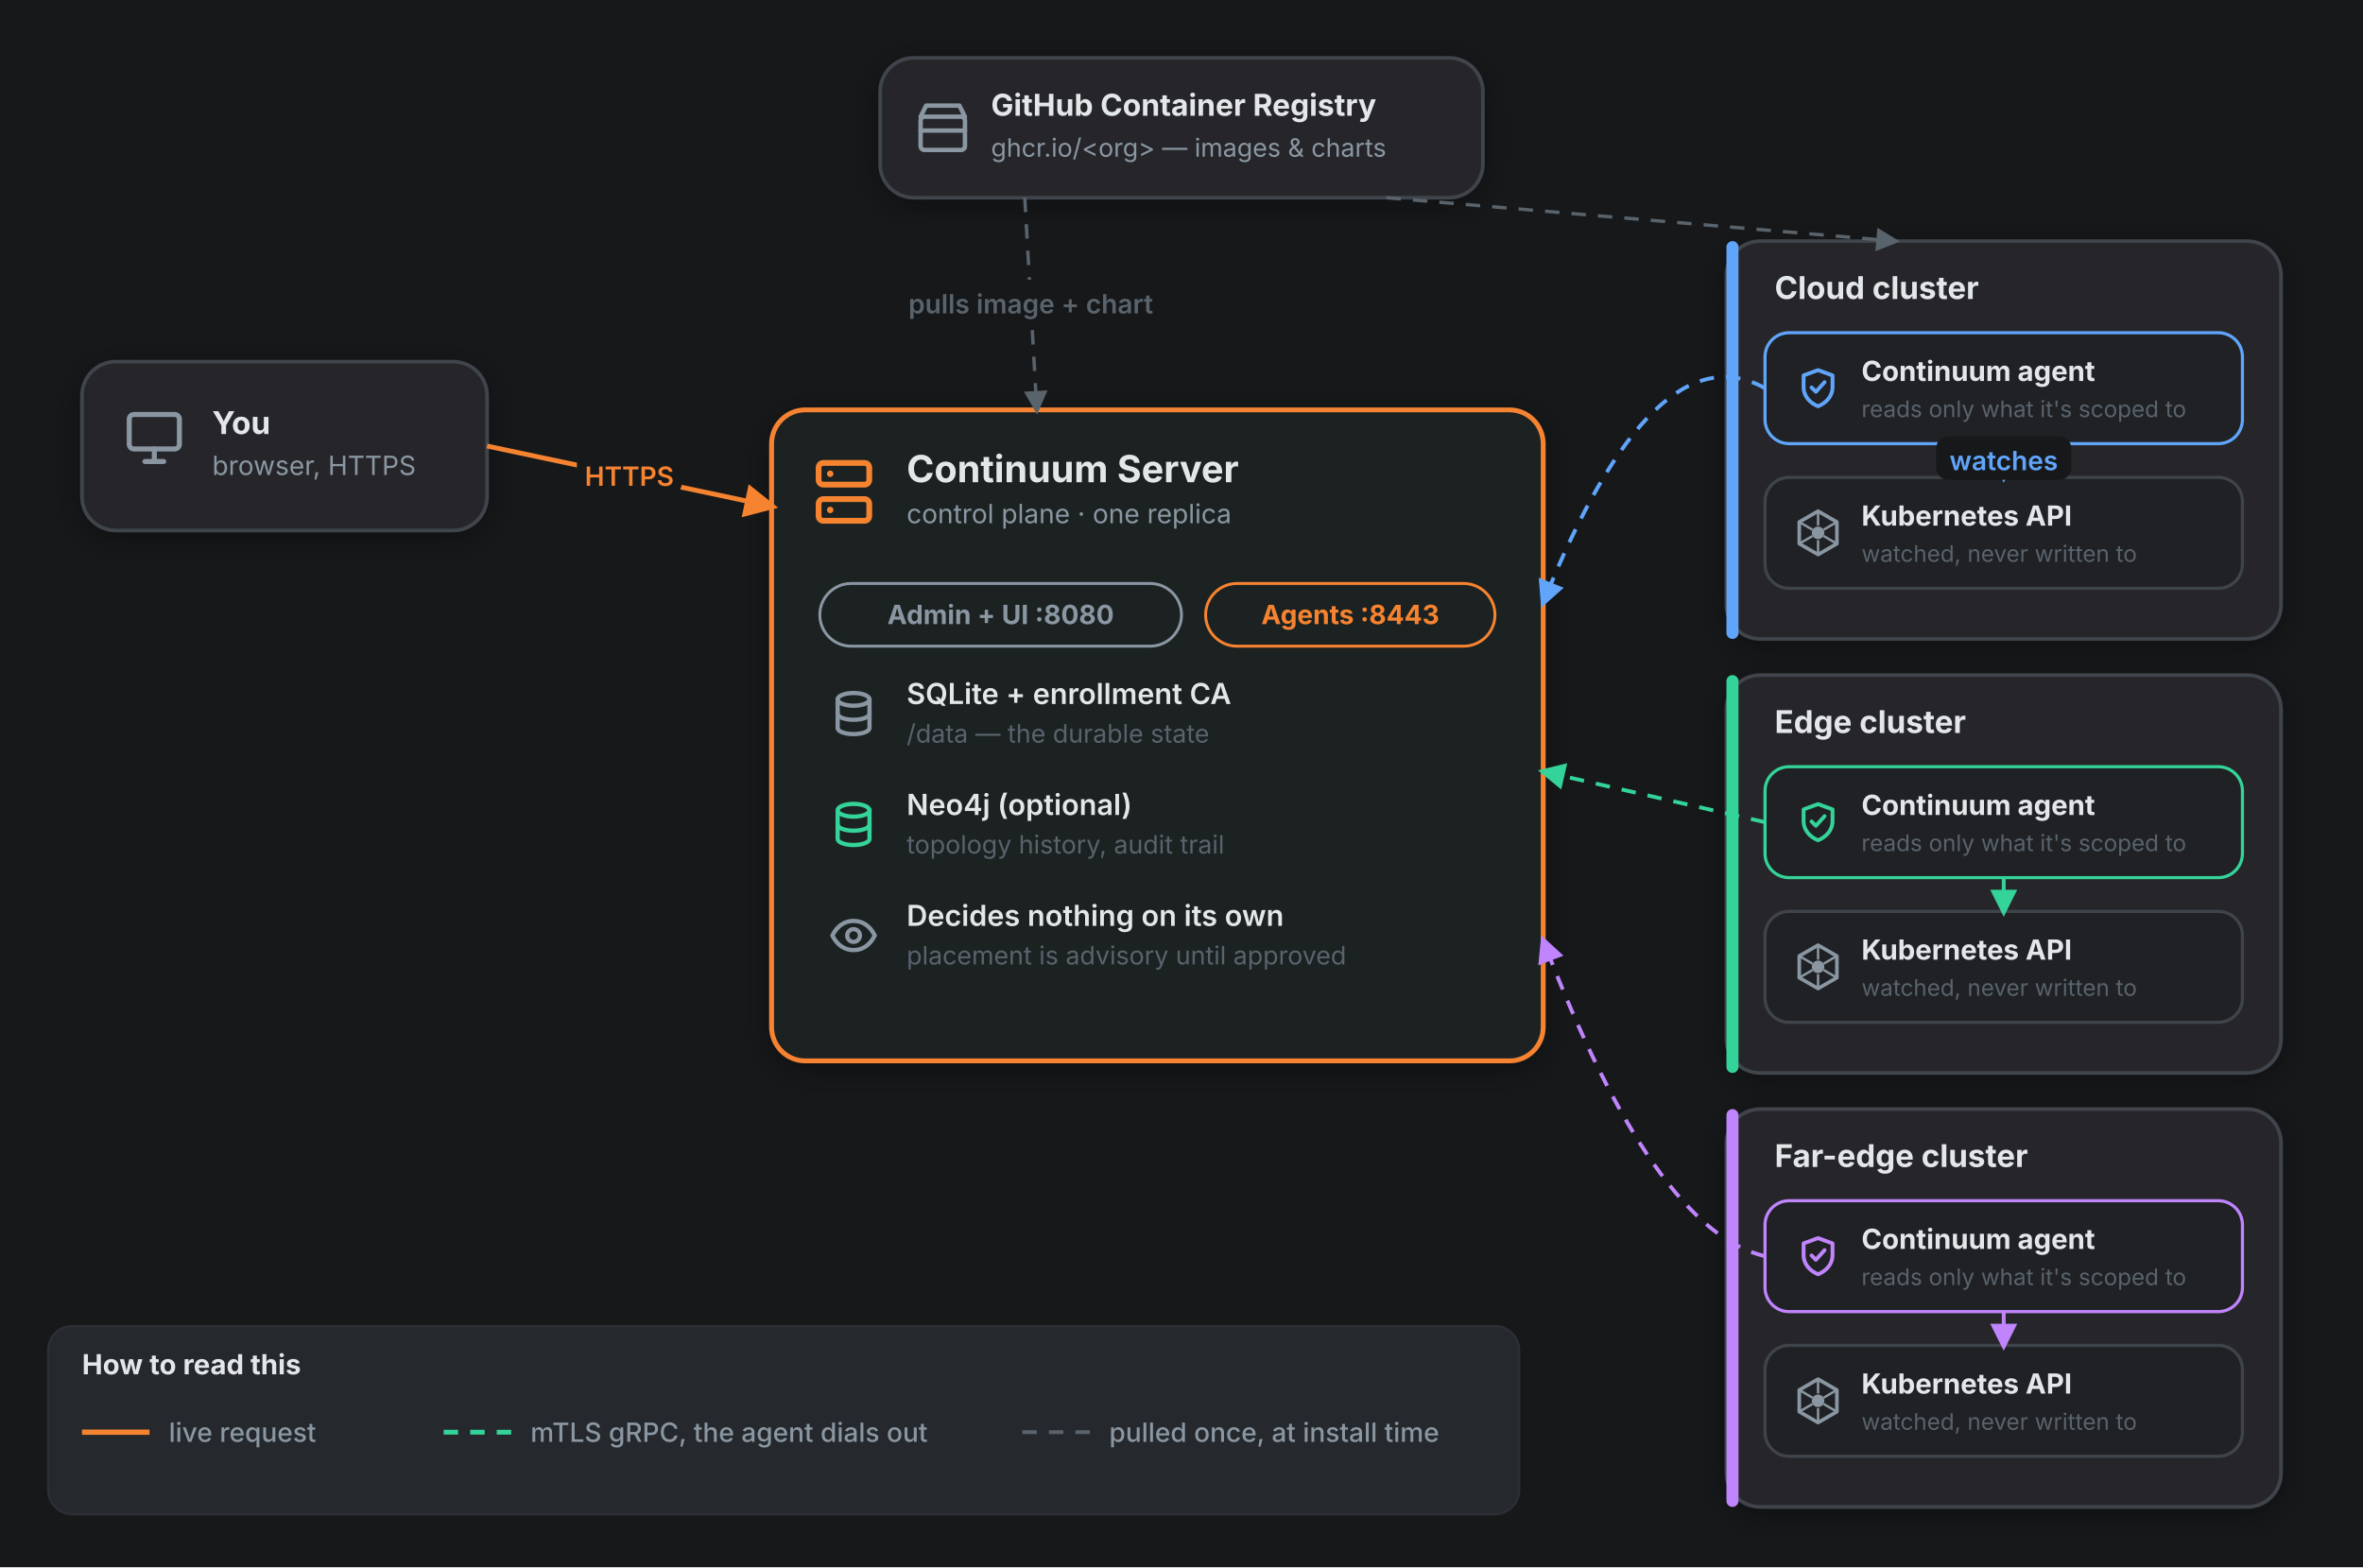
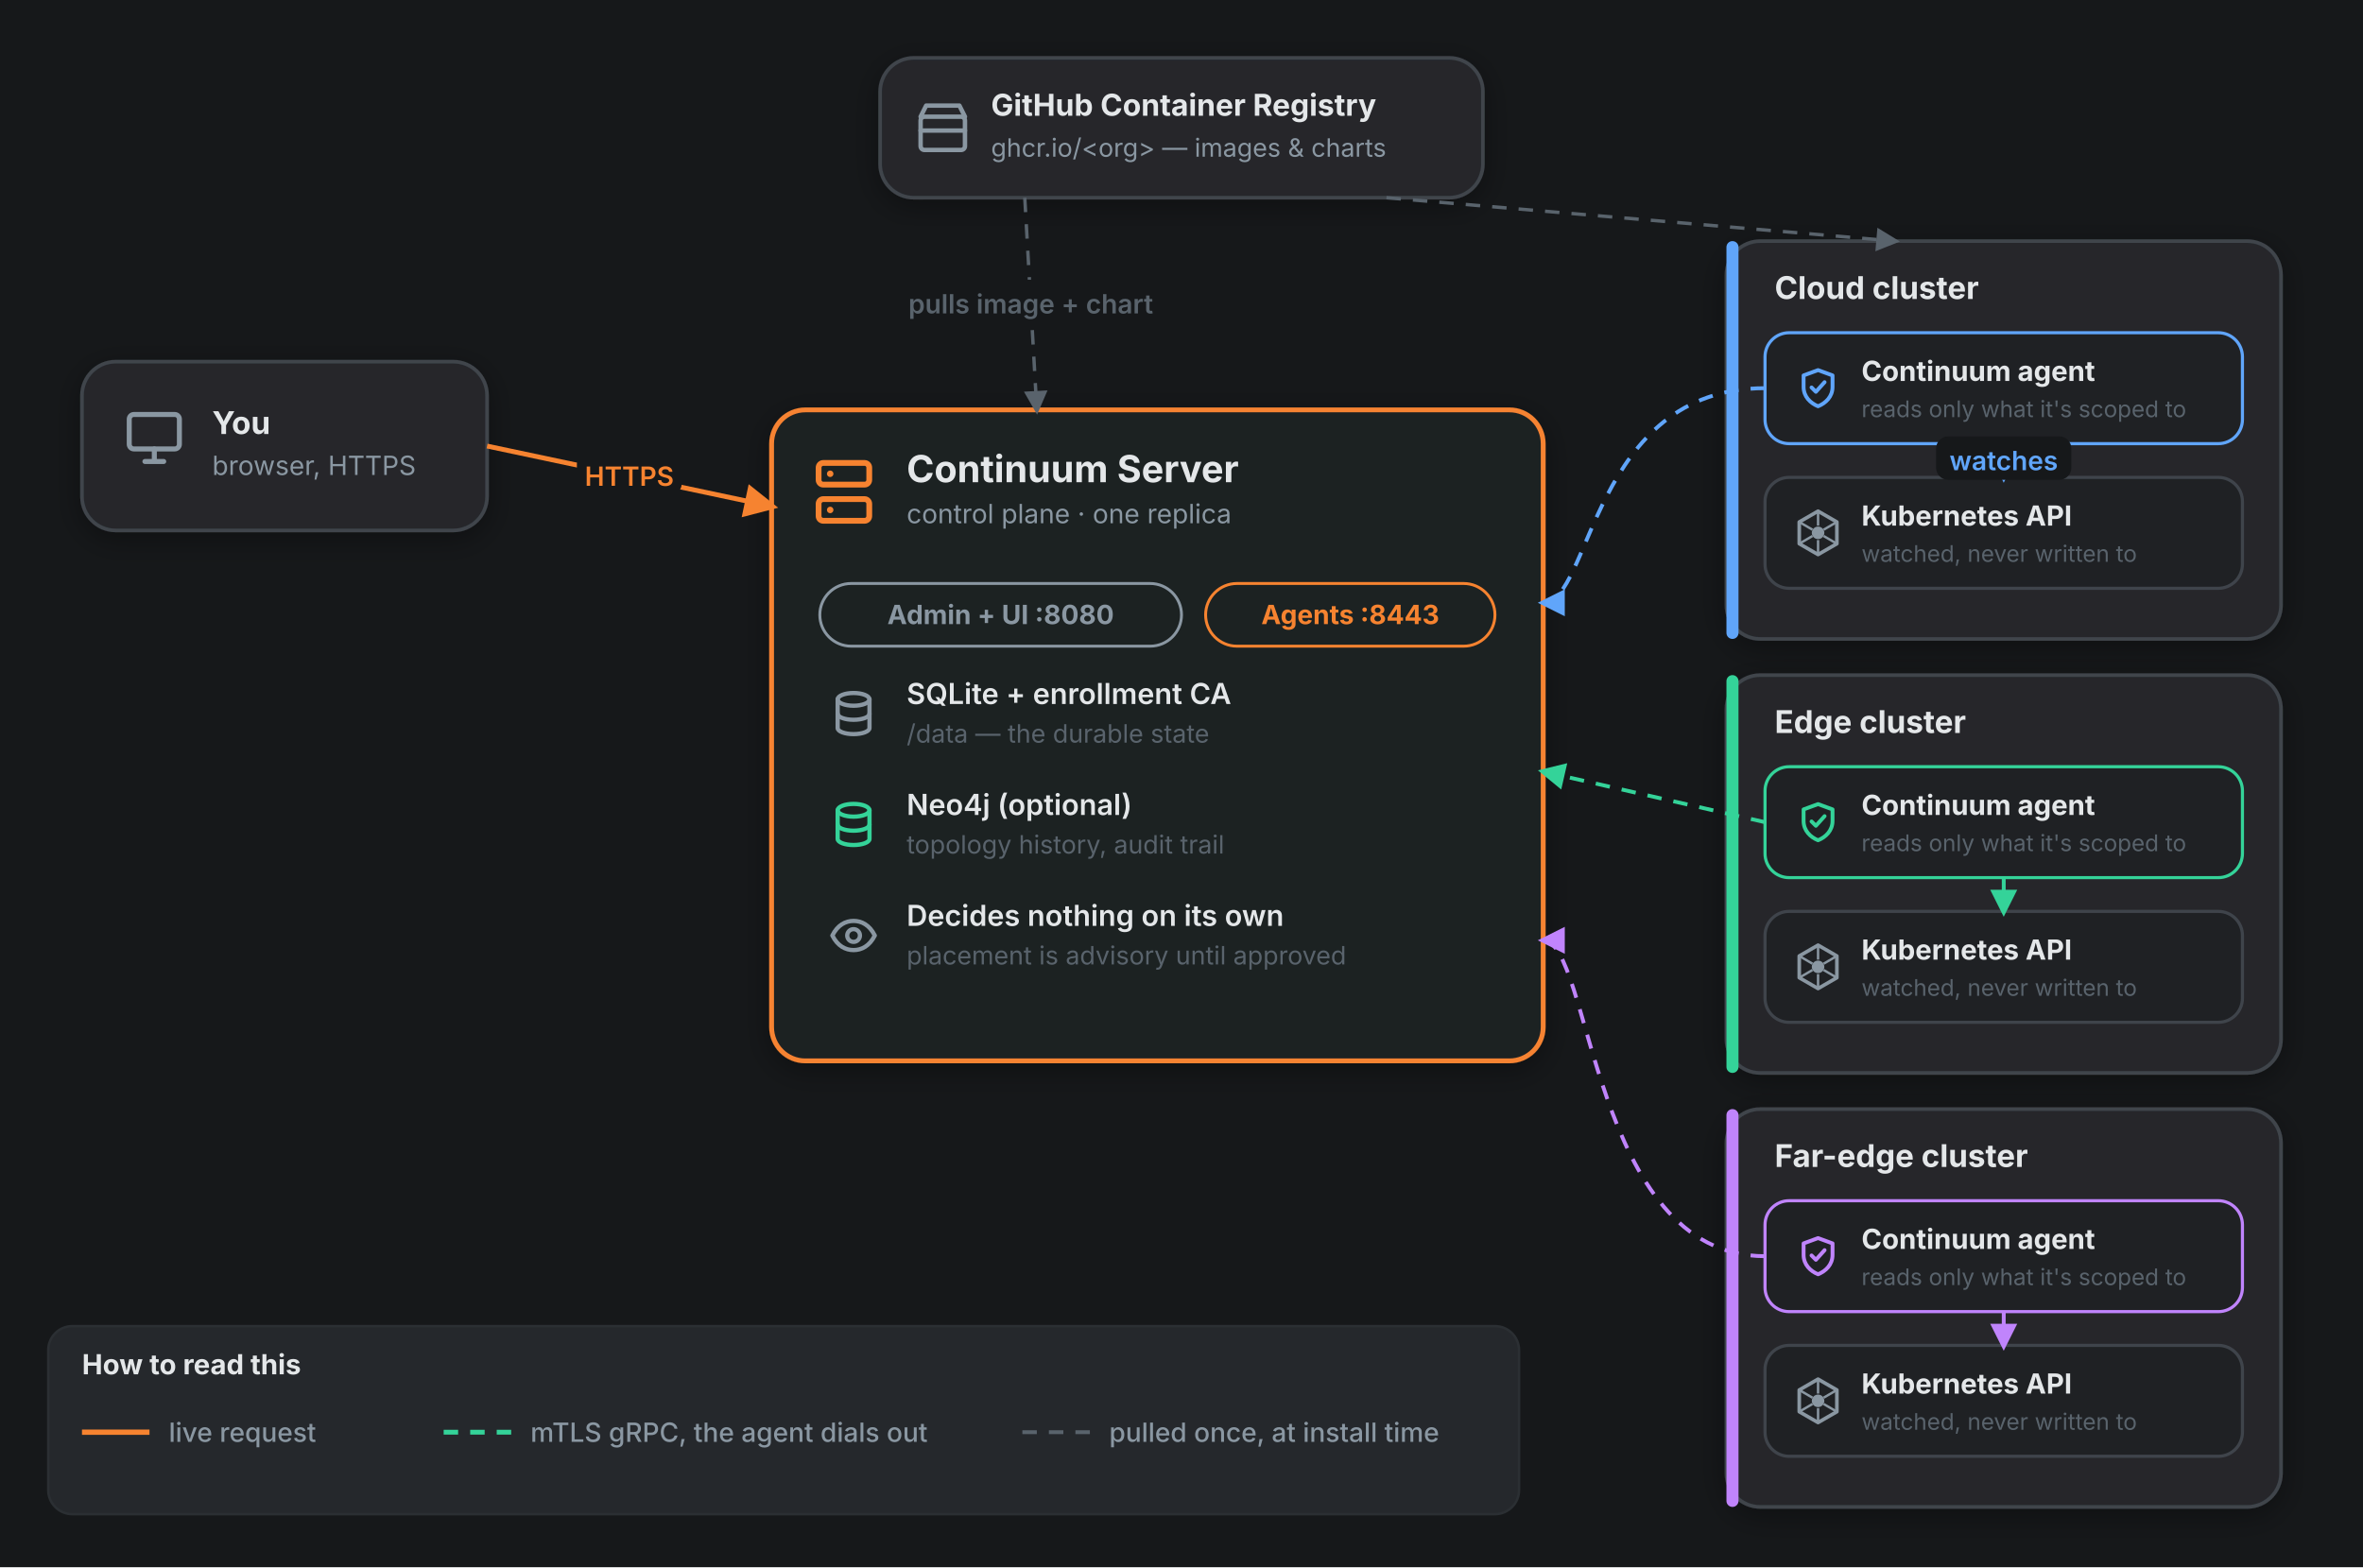
<svg xmlns="http://www.w3.org/2000/svg" viewBox="0 0 980 650" font-family="Inter, 'Segoe UI', ui-sans-serif, sans-serif">
  <defs>
    <filter id="soft-shadow" x="-20%" y="-20%" width="140%" height="140%">
      <feDropShadow dx="0" dy="3" stdDeviation="6" flood-color="#000000" flood-opacity="0.35" />
    </filter>
    <linearGradient id="accent-fade" x1="0" y1="0" x2="1" y2="0">
      <stop offset="0" stop-color="#f68330" stop-opacity="0.9" />
      <stop offset="1" stop-color="#f68330" stop-opacity="0.25" />
    </linearGradient>
    <marker id="marker-60a5fa" viewBox="0 0 10 10" refX="8" refY="5" markerWidth="7" markerHeight="7" orient="auto-start-reverse">
      <path d="M0,0 L10,5 L0,10 z" fill="#60a5fa" />
    </marker>
    <marker id="marker-34d399" viewBox="0 0 10 10" refX="8" refY="5" markerWidth="7" markerHeight="7" orient="auto-start-reverse">
      <path d="M0,0 L10,5 L0,10 z" fill="#34d399" />
    </marker>
    <marker id="marker-c084fc" viewBox="0 0 10 10" refX="8" refY="5" markerWidth="7" markerHeight="7" orient="auto-start-reverse">
      <path d="M0,0 L10,5 L0,10 z" fill="#c084fc" />
    </marker>
    <marker id="marker-f68330" viewBox="0 0 10 10" refX="8" refY="5" markerWidth="7" markerHeight="7" orient="auto-start-reverse">
      <path d="M0,0 L10,5 L0,10 z" fill="#f68330" />
    </marker>
    <marker id="marker-59636c" viewBox="0 0 10 10" refX="8" refY="5" markerWidth="7" markerHeight="7" orient="auto-start-reverse">
      <path d="M0,0 L10,5 L0,10 z" fill="#59636c" />
    </marker>
  </defs>
  <rect x="0" y="0" width="980" height="650" fill="#16181a" />
  <rect x="365.0" y="24" width="250" height="58" rx="14" fill="#25282c" stroke="#3f444b" stroke-width="1.5" filter="url(#soft-shadow)" />
  <g transform="translate(380.65,42.65) scale(1.15)" fill="none" stroke="#8a97a2" stroke-width="1.6" stroke-linecap="round" stroke-linejoin="round">
    <path d="M1,5 3,1 h12 l2,4" />
    <rect x="1" y="5" width="16" height="12" rx="1.4" />
    <path d="M1,10 h16" />
  </g>
  <text x="411.0" y="48" font-size="12.5" font-weight="700" fill="#e4e7e9" text-anchor="start">GitHub Container Registry</text>
  <text x="411.0" y="65" font-size="10.5" font-weight="400" fill="#8a97a2" text-anchor="start">ghcr.io/&lt;org&gt; — images &amp; charts</text>
  <rect x="34" y="150" width="168" height="70" rx="14" fill="#25282c" stroke="#3f444b" stroke-width="1.5" filter="url(#soft-shadow)" />
  <g transform="translate(52.3,170.6) scale(1.3)" fill="none" stroke="#8a97a2" stroke-width="1.6" stroke-linecap="round" stroke-linejoin="round">
    <rect x="1" y="1" width="16" height="11" rx="1.5" />
    <path d="M6 16h6M9 12v4" />
  </g>
  <text x="88" y="180" font-size="13" font-weight="700" fill="#e4e7e9" text-anchor="start">You</text>
  <text x="88" y="197" font-size="11" font-weight="400" fill="#8a97a2" text-anchor="start">browser, HTTPS</text>
  <rect x="320" y="170" width="320" height="270" rx="14" fill="#1f2124" stroke="#f68330" stroke-width="2" filter="url(#soft-shadow)" />
  <g transform="translate(338.0,190.5) scale(1.5)" fill="none" stroke="#f68330" stroke-width="1.6" stroke-linecap="round" stroke-linejoin="round">
    <rect x="1" y="1" width="14" height="6" rx="1.3" />
    <rect x="1" y="11" width="14" height="6" rx="1.3" />
    <circle cx="4.2" cy="4" r="0.9" fill="#f68330" stroke="none" />
    <circle cx="4.2" cy="14" r="0.9" fill="#f68330" stroke="none" />
  </g>
  <text x="376" y="200" font-size="15.5" font-weight="700" fill="#e4e7e9" text-anchor="start">Continuum Server</text>
  <text x="376" y="217" font-size="11" font-weight="400" fill="#8a97a2" text-anchor="start">control plane · one replica</text>
  <rect x="340" y="242" width="150" height="26" rx="13.0" fill="none" stroke="#8a97a2" stroke-width="1.2" />
  <text x="415.0" y="258.85" font-size="11" font-weight="700" fill="#8a97a2" text-anchor="middle">Admin + UI  :8080</text>
  <rect x="500" y="242" width="120" height="26" rx="13.0" fill="none" stroke="#f68330" stroke-width="1.2" />
  <text x="560.0" y="258.85" font-size="11" font-weight="700" fill="#f68330" text-anchor="middle">Agents  :8443</text>
  <g transform="translate(346.3,287.2) scale(1.1)" fill="none" stroke="#8a97a2" stroke-width="1.6" stroke-linecap="round">
    <ellipse cx="7" cy="2.6" rx="6" ry="2.4" />
    <path d="M1,2.6 V13.4 C1,14.7 3.7,15.7 7,15.7 S13,14.7 13,13.4 V2.6" />
    <path d="M1,8 C1,9.3 3.7,10.3 7,10.3 S13,9.3 13,8" />
  </g>
  <text x="376" y="292" font-size="12" font-weight="600" fill="#e4e7e9" text-anchor="start">SQLite + enrollment CA</text>
  <text x="376" y="308" font-size="10.5" font-weight="400" fill="#59636c" text-anchor="start">/data — the durable state</text>
  <g transform="translate(346.3,333.2) scale(1.1)" fill="none" stroke="#34d399" stroke-width="1.6" stroke-linecap="round">
    <ellipse cx="7" cy="2.6" rx="6" ry="2.4" />
    <path d="M1,2.6 V13.4 C1,14.7 3.7,15.7 7,15.7 S13,14.7 13,13.4 V2.6" />
    <path d="M1,8 C1,9.3 3.7,10.3 7,10.3 S13,9.3 13,8" />
  </g>
  <text x="376" y="338" font-size="12" font-weight="600" fill="#e4e7e9" text-anchor="start">Neo4j (optional)</text>
  <text x="376" y="354" font-size="10.5" font-weight="400" fill="#59636c" text-anchor="start">topology history, audit trail</text>
  <g transform="translate(344.1,381.4) scale(1.1)" fill="none" stroke="#8a97a2" stroke-width="1.6" stroke-linecap="round" stroke-linejoin="round">
    <path d="M1,6 C3,2 6,0.5 9,0.5 S15,2 17,6 C15,10 12,11.5 9,11.5 S3,10 1,6 Z" />
    <circle cx="9" cy="6" r="2.4" />
  </g>
  <text x="376" y="384" font-size="12" font-weight="600" fill="#e4e7e9" text-anchor="start">Decides nothing on its own</text>
  <text x="376" y="400" font-size="10.5" font-weight="400" fill="#59636c" text-anchor="start">placement is advisory until approved</text>
  <rect x="716" y="100" width="230" height="165" rx="14" fill="#25282c" stroke="#3f444b" stroke-width="1.5" filter="url(#soft-shadow)" />
  <rect x="716" y="100" width="5" height="165" rx="2.5" fill="#60a5fa" />
  <text x="736" y="124" font-size="13" font-weight="700" fill="#e4e7e9" text-anchor="start">Cloud cluster</text>
  <rect x="732" y="138" width="198" height="46" rx="10" fill="#1f2124" stroke="#60a5fa" stroke-width="1.3" />
  <g transform="translate(746.5,152.5) scale(1.0)" fill="none" stroke="#60a5fa" stroke-width="1.6" stroke-linecap="round" stroke-linejoin="round">
    <path d="M7.5,1 13.5,3.2 V8 C13.5,12 10.7,14.7 7.5,16 C4.3,14.7 1.5,12 1.5,8 V3.2 Z" />
    <path d="M4.8,8.2 6.6,10 10.2,6" />
  </g>
  <text x="772" y="158" font-size="11.5" font-weight="700" fill="#e4e7e9" text-anchor="start">Continuum agent</text>
  <text x="772" y="173" font-size="9.5" font-weight="400" fill="#59636c" text-anchor="start">reads only what it's scoped to</text>
  <rect x="732" y="198" width="198" height="46" rx="10" fill="#1f2124" stroke="#3f444b" stroke-width="1.3" />
  <g transform="translate(754,221.0) scale(1.0)" fill="none" stroke="#8a97a2" stroke-width="1.5" stroke-linejoin="round">
    <path d="M0,-9 7.8,-4.5 7.8,4.5 0,9 -7.8,4.5 -7.8,-4.5 Z" />
    <circle cx="0" cy="0" r="2.6" fill="#8a97a2" stroke="none" />
    <path d="M0,-9 L0,-3 M7.8,-4.5 L2.3,-1.3 M7.8,4.5 L2.3,1.3 M0,9 L0,3 M-7.8,4.5 L-2.3,1.3 M-7.8,-4.5 L-2.3,-1.3" stroke-width="1" />
  </g>
  <text x="772" y="218" font-size="11.5" font-weight="700" fill="#e4e7e9" text-anchor="start">Kubernetes API</text>
  <text x="772" y="233" font-size="9.5" font-weight="400" fill="#59636c" text-anchor="start">watched, never written to</text>
  <line x1="831.0" y1="184" x2="831.0" y2="198" stroke="#60a5fa" stroke-width="1.6" marker-end="url(#marker-60a5fa)" />
  <rect x="802.95" y="181.0" width="56.1" height="18" rx="5" fill="#16181a" />
  <text x="831.0" y="195.0" font-size="11" font-weight="600" fill="#60a5fa" text-anchor="middle">watches</text>
-   <path d="M732,161.0 Q686.0,135.5 640,250" fill="none" stroke="#60a5fa" stroke-width="1.6" stroke-dasharray="6 5" marker-end="url(#marker-60a5fa)" />
+   <path d="M732,161.0 C 660,161.0 660,250 640,250" fill="none" stroke="#60a5fa" stroke-width="1.6" stroke-dasharray="6 5" marker-end="url(#marker-60a5fa)" />
  <rect x="716" y="280" width="230" height="165" rx="14" fill="#25282c" stroke="#3f444b" stroke-width="1.5" filter="url(#soft-shadow)" />
  <rect x="716" y="280" width="5" height="165" rx="2.5" fill="#34d399" />
  <text x="736" y="304" font-size="13" font-weight="700" fill="#e4e7e9" text-anchor="start">Edge cluster</text>
  <rect x="732" y="318" width="198" height="46" rx="10" fill="#1f2124" stroke="#34d399" stroke-width="1.3" />
  <g transform="translate(746.5,332.5) scale(1.0)" fill="none" stroke="#34d399" stroke-width="1.6" stroke-linecap="round" stroke-linejoin="round">
    <path d="M7.5,1 13.5,3.2 V8 C13.5,12 10.7,14.7 7.5,16 C4.3,14.7 1.5,12 1.5,8 V3.2 Z" />
    <path d="M4.8,8.2 6.6,10 10.2,6" />
  </g>
  <text x="772" y="338" font-size="11.5" font-weight="700" fill="#e4e7e9" text-anchor="start">Continuum agent</text>
  <text x="772" y="353" font-size="9.5" font-weight="400" fill="#59636c" text-anchor="start">reads only what it's scoped to</text>
  <rect x="732" y="378" width="198" height="46" rx="10" fill="#1f2124" stroke="#3f444b" stroke-width="1.3" />
  <g transform="translate(754,401.0) scale(1.0)" fill="none" stroke="#8a97a2" stroke-width="1.5" stroke-linejoin="round">
    <path d="M0,-9 7.8,-4.5 7.8,4.5 0,9 -7.8,4.5 -7.8,-4.5 Z" />
    <circle cx="0" cy="0" r="2.6" fill="#8a97a2" stroke="none" />
    <path d="M0,-9 L0,-3 M7.8,-4.5 L2.3,-1.3 M7.8,4.5 L2.3,1.3 M0,9 L0,3 M-7.8,4.5 L-2.3,1.3 M-7.8,-4.5 L-2.3,-1.3" stroke-width="1" />
  </g>
  <text x="772" y="398" font-size="11.5" font-weight="700" fill="#e4e7e9" text-anchor="start">Kubernetes API</text>
  <text x="772" y="413" font-size="9.5" font-weight="400" fill="#59636c" text-anchor="start">watched, never written to</text>
  <line x1="831.0" y1="364" x2="831.0" y2="378" stroke="#34d399" stroke-width="1.6" marker-end="url(#marker-34d399)" />
  <line x1="732" y1="341.0" x2="640" y2="320" stroke="#34d399" stroke-width="1.6" stroke-dasharray="6 5" marker-end="url(#marker-34d399)" />
  <rect x="716" y="460" width="230" height="165" rx="14" fill="#25282c" stroke="#3f444b" stroke-width="1.5" filter="url(#soft-shadow)" />
  <rect x="716" y="460" width="5" height="165" rx="2.5" fill="#c084fc" />
  <text x="736" y="484" font-size="13" font-weight="700" fill="#e4e7e9" text-anchor="start">Far-edge cluster</text>
  <rect x="732" y="498" width="198" height="46" rx="10" fill="#1f2124" stroke="#c084fc" stroke-width="1.3" />
  <g transform="translate(746.5,512.5) scale(1.0)" fill="none" stroke="#c084fc" stroke-width="1.6" stroke-linecap="round" stroke-linejoin="round">
    <path d="M7.5,1 13.5,3.2 V8 C13.5,12 10.7,14.7 7.5,16 C4.3,14.7 1.5,12 1.5,8 V3.2 Z" />
    <path d="M4.8,8.2 6.6,10 10.2,6" />
  </g>
  <text x="772" y="518" font-size="11.5" font-weight="700" fill="#e4e7e9" text-anchor="start">Continuum agent</text>
  <text x="772" y="533" font-size="9.5" font-weight="400" fill="#59636c" text-anchor="start">reads only what it's scoped to</text>
  <rect x="732" y="558" width="198" height="46" rx="10" fill="#1f2124" stroke="#3f444b" stroke-width="1.3" />
  <g transform="translate(754,581.0) scale(1.0)" fill="none" stroke="#8a97a2" stroke-width="1.5" stroke-linejoin="round">
    <path d="M0,-9 7.8,-4.5 7.8,4.5 0,9 -7.8,4.5 -7.8,-4.5 Z" />
    <circle cx="0" cy="0" r="2.6" fill="#8a97a2" stroke="none" />
    <path d="M0,-9 L0,-3 M7.8,-4.5 L2.3,-1.3 M7.8,4.5 L2.3,1.3 M0,9 L0,3 M-7.8,4.5 L-2.3,1.3 M-7.8,-4.5 L-2.3,-1.3" stroke-width="1" />
  </g>
  <text x="772" y="578" font-size="11.5" font-weight="700" fill="#e4e7e9" text-anchor="start">Kubernetes API</text>
  <text x="772" y="593" font-size="9.5" font-weight="400" fill="#59636c" text-anchor="start">watched, never written to</text>
  <line x1="831.0" y1="544" x2="831.0" y2="558" stroke="#c084fc" stroke-width="1.6" marker-end="url(#marker-c084fc)" />
-   <path d="M732,521.0 Q686.0,510.5 640,390" fill="none" stroke="#c084fc" stroke-width="1.6" stroke-dasharray="6 5" marker-end="url(#marker-c084fc)" />
+   <path d="M732,521.0 C 660,521.0 660,390 640,390" fill="none" stroke="#c084fc" stroke-width="1.6" stroke-dasharray="6 5" marker-end="url(#marker-c084fc)" />
  <line x1="202" y1="185.0" x2="320" y2="210" stroke="#f68330" stroke-width="2" marker-end="url(#marker-f68330)" />
  <rect x="239.25" y="187.5" width="43.5" height="18" rx="5" fill="#16181a" />
  <text x="261.0" y="201.5" font-size="11" font-weight="600" fill="#f68330" text-anchor="middle">HTTPS</text>
  <line x1="425.0" y1="82" x2="430" y2="170" stroke="#59636c" stroke-width="1.4" stroke-dasharray="6 5" marker-end="url(#marker-59636c)" />
  <rect x="361.65" y="116.0" width="131.7" height="18" rx="5" fill="#16181a" />
  <text x="427.5" y="130.0" font-size="11" font-weight="600" fill="#59636c" text-anchor="middle">pulls image + chart</text>
  <line x1="575.0" y1="82" x2="786" y2="100" stroke="#59636c" stroke-width="1.4" stroke-dasharray="6 5" marker-end="url(#marker-59636c)" />
  <rect x="20" y="550" width="610" height="78" rx="10" fill="#25282c" stroke="#2b2f33" stroke-width="1" />
  <text x="34" y="570" font-size="11.5" font-weight="700" fill="#e4e7e9" text-anchor="start">How to read this</text>
  <line x1="34" y1="594" x2="62" y2="594" stroke="#f68330" stroke-width="2.2" />
  <text x="70" y="598" font-size="11" font-weight="500" fill="#8a97a2" text-anchor="start">live request</text>
  <line x1="184" y1="594" x2="212" y2="594" stroke="#34d399" stroke-width="2" stroke-dasharray="6 5" />
  <text x="220" y="598" font-size="11" font-weight="500" fill="#8a97a2" text-anchor="start">mTLS gRPC, the agent dials out</text>
  <line x1="424" y1="594" x2="452" y2="594" stroke="#59636c" stroke-width="1.6" stroke-dasharray="6 5" />
  <text x="460" y="598" font-size="11" font-weight="500" fill="#8a97a2" text-anchor="start">pulled once, at install time</text>
</svg>
